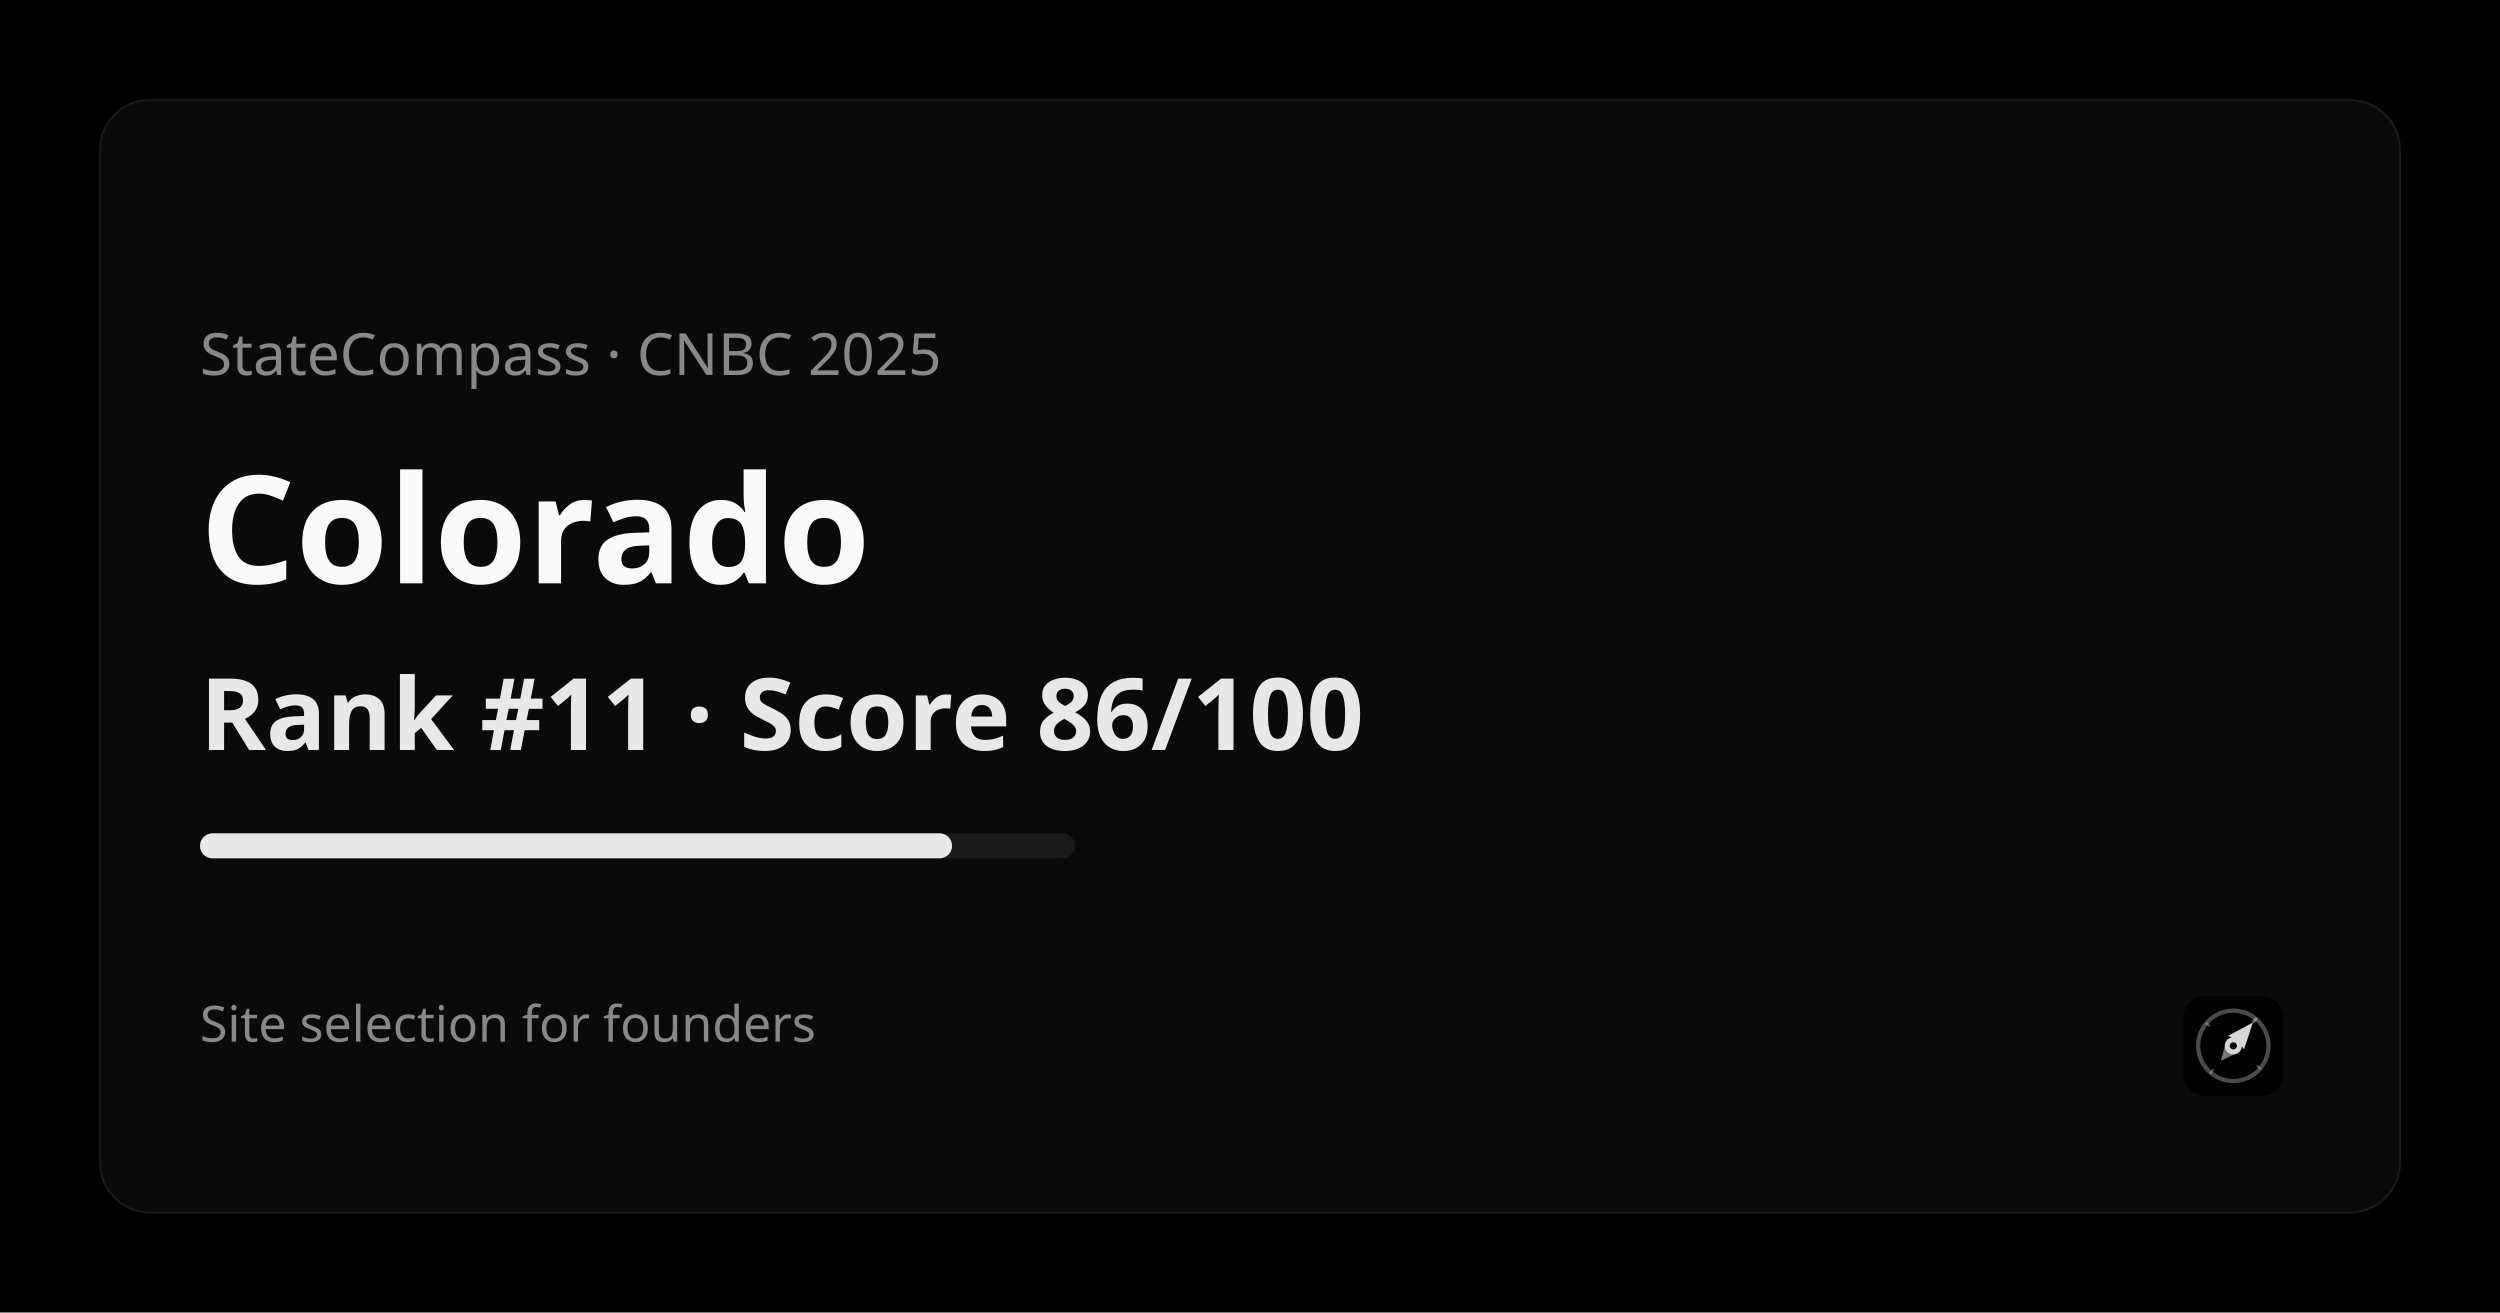
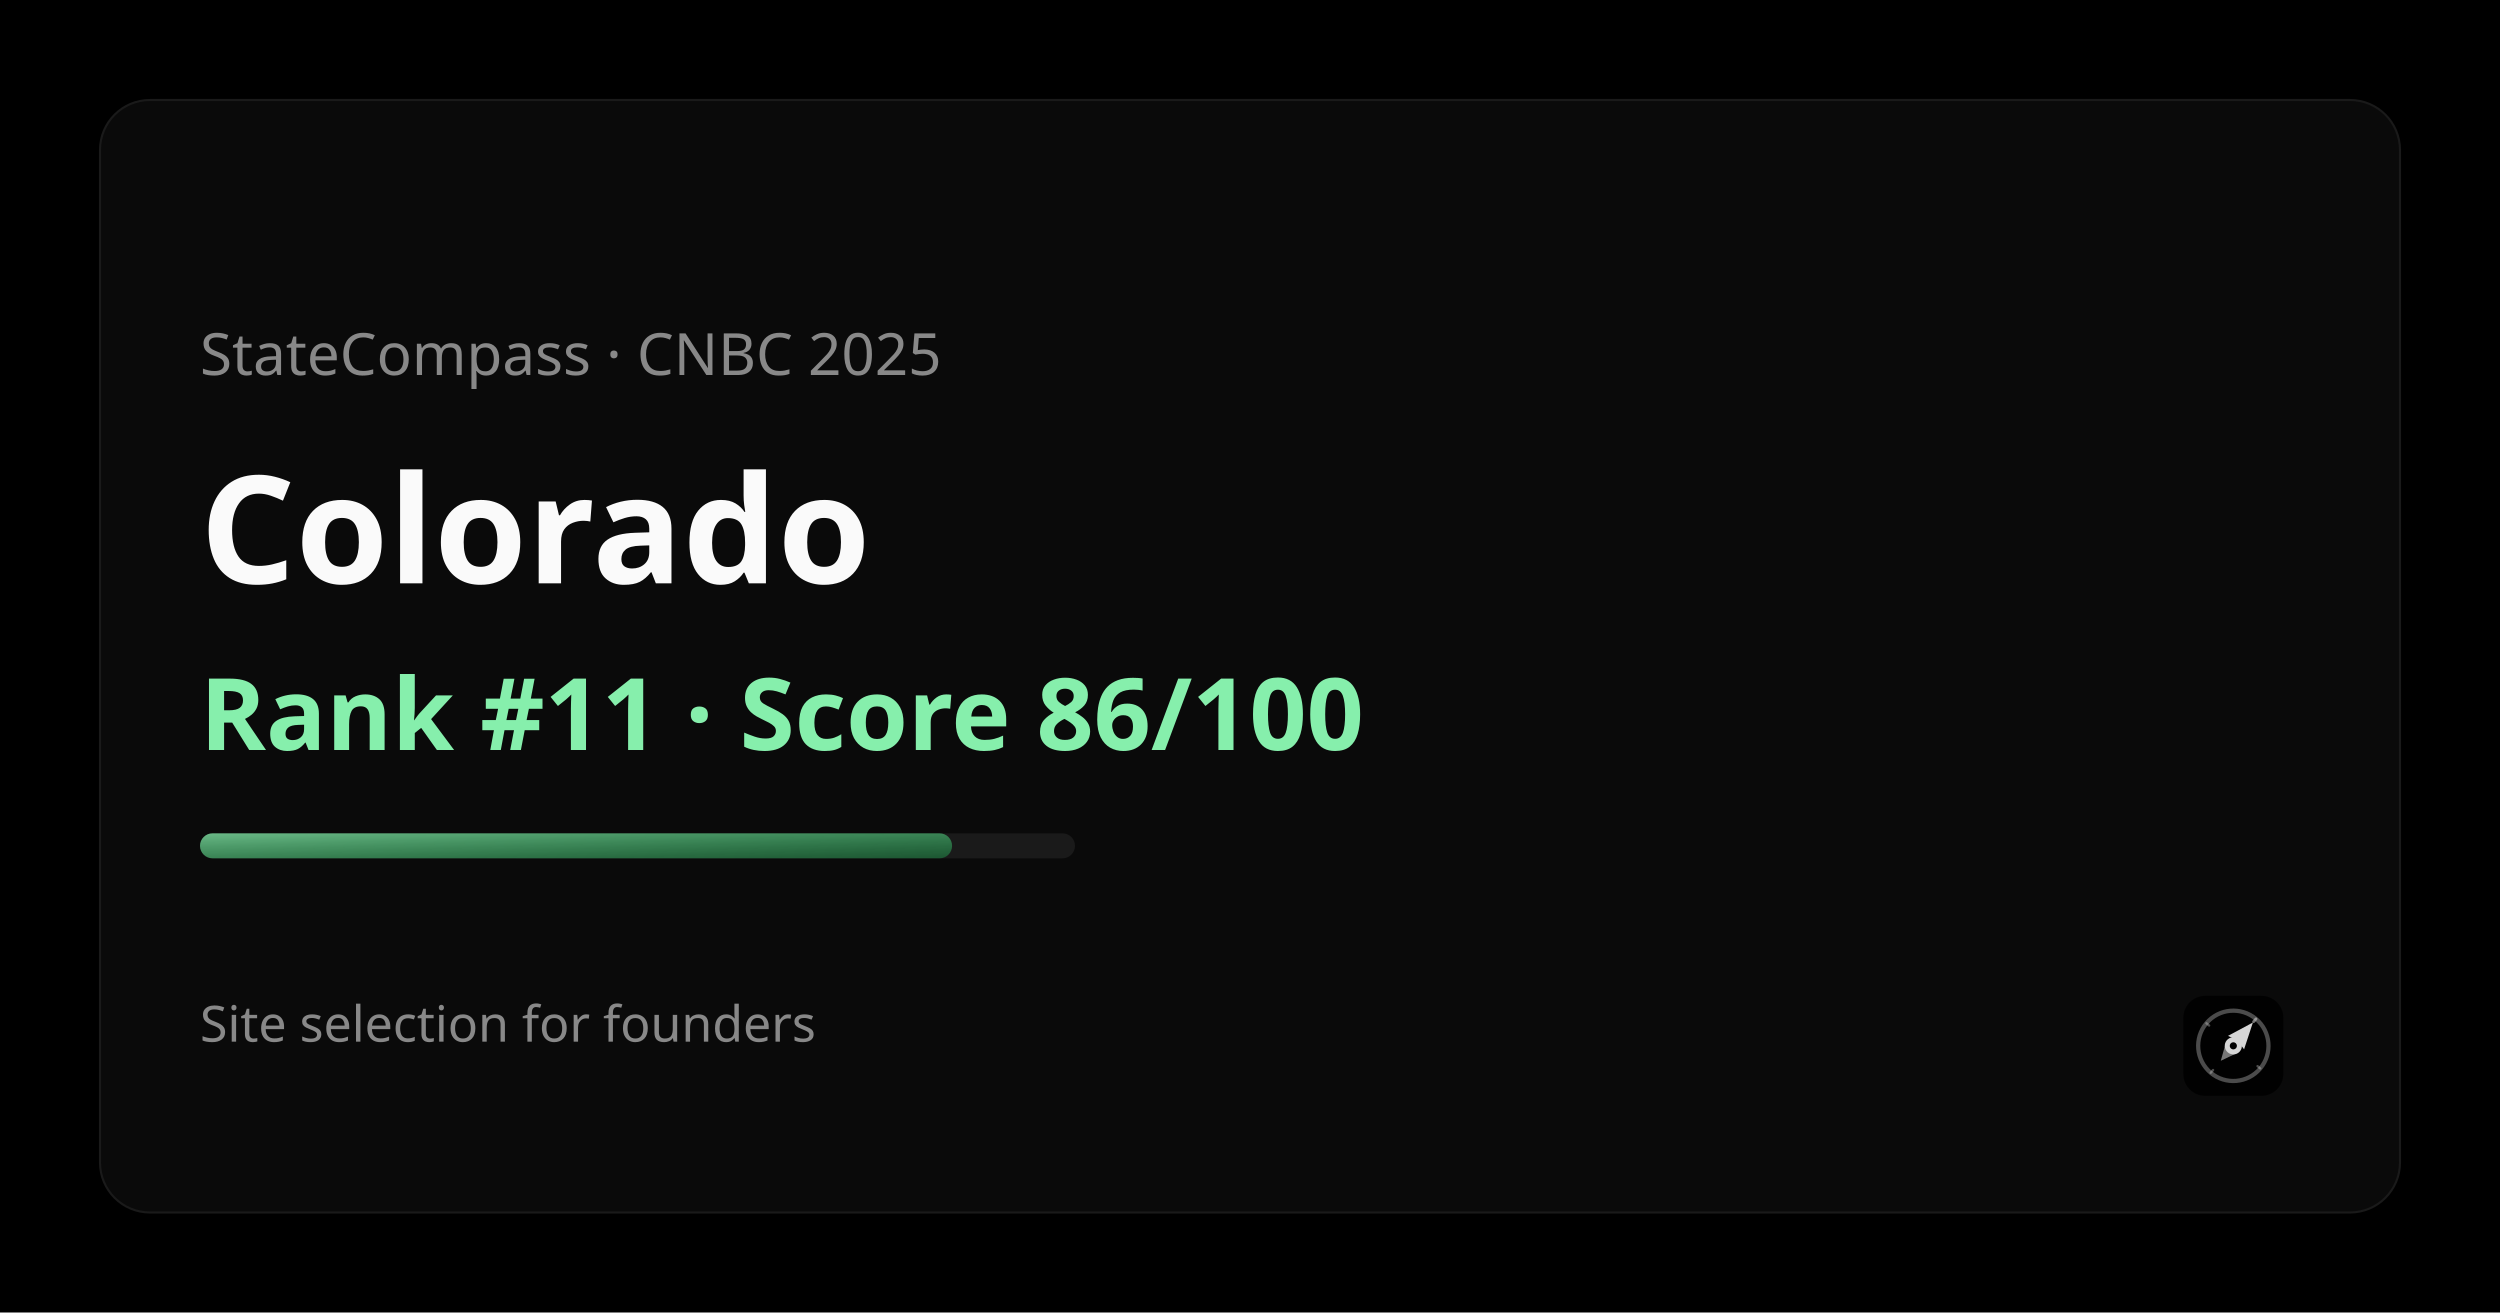
<svg xmlns="http://www.w3.org/2000/svg" width="1200" height="630" viewBox="0 0 1200 630">
+   <defs>
+     <linearGradient id="og-tier-green" x1="0%" y1="0%" x2="100%" y2="100%">
+       <stop offset="0%" stop-color="#86efac" stop-opacity="0.75" />
+       <stop offset="100%" stop-color="#22c55e" stop-opacity="0.35" />
+     </linearGradient>
+   </defs>
  <rect width="1200" height="630" fill="#000000" />
  <rect x="48" y="48" width="1104" height="534" rx="24" fill="#0a0a0a" stroke="#1a1a1a" />
  <text x="96" y="180" fill="#888888" font-family="system-ui,sans-serif" font-size="28">StateCompass · CNBC 2025</text>
  <text x="96" y="280" fill="#fafafa" font-family="system-ui,sans-serif" font-size="72" font-weight="700">Colorado</text>
-   <text x="96" y="360" fill="#e8e8e8" font-family="system-ui,sans-serif" font-size="48" font-weight="600">Rank #11 · Score 86/100</text>
+   <text x="96" y="360" fill="#86efac" font-family="system-ui,sans-serif" font-size="48" font-weight="600">Rank #11 · Score 86/100</text>
  <rect x="96" y="400" width="420" height="12" rx="6" fill="#1a1a1a" />
-   <rect x="96" y="400" width="361" height="12" rx="6" fill="#e8e8e8" />
+   <rect x="96" y="400" width="361" height="12" rx="6" fill="url(#og-tier-green)" />
  <text x="96" y="500" fill="#888888" font-family="system-ui,sans-serif" font-size="24">Site selection for founders</text>
  <g transform="translate(1104, 534)" opacity="0.85">
    <g transform="translate(-56, -56)">
      <rect width="48" height="48" rx="10.5" fill="#000000" />
      <g transform="translate(24.00,24.00) rotate(40)">
        <circle cx="0" cy="0" r="16.88" fill="none" stroke="#fafafa" stroke-width="2.03" opacity="0.35" />
        <line x1="0" y1="-16.88" x2="0" y2="-15.15" stroke="#fafafa" stroke-width="1.35" stroke-linecap="round" opacity="0.55" />
        <line x1="16.88" y1="0" x2="15.15" y2="0" stroke="#fafafa" stroke-width="1.12" stroke-linecap="round" opacity="0.35" />
        <line x1="0" y1="16.88" x2="0" y2="15.15" stroke="#fafafa" stroke-width="1.12" stroke-linecap="round" opacity="0.35" />
        <line x1="-16.88" y1="0" x2="-15.15" y2="0" stroke="#fafafa" stroke-width="1.12" stroke-linecap="round" opacity="0.35" />
        <path d="M 0,-14.62 L -5.03,-2.03 L 0,-3.22 L 5.03,-2.03 Z" fill="#fafafa" />
        <path d="M 0,9.38 L -3.53,1.58 L 0,0.22 L 3.53,1.58 Z" fill="#8a8a8a" />
        <circle cx="0" cy="0" r="4.12" fill="#fafafa" />
        <circle cx="0" cy="0" r="1.72" fill="#000000" />
      </g>
    </g>
  </g>
</svg>
